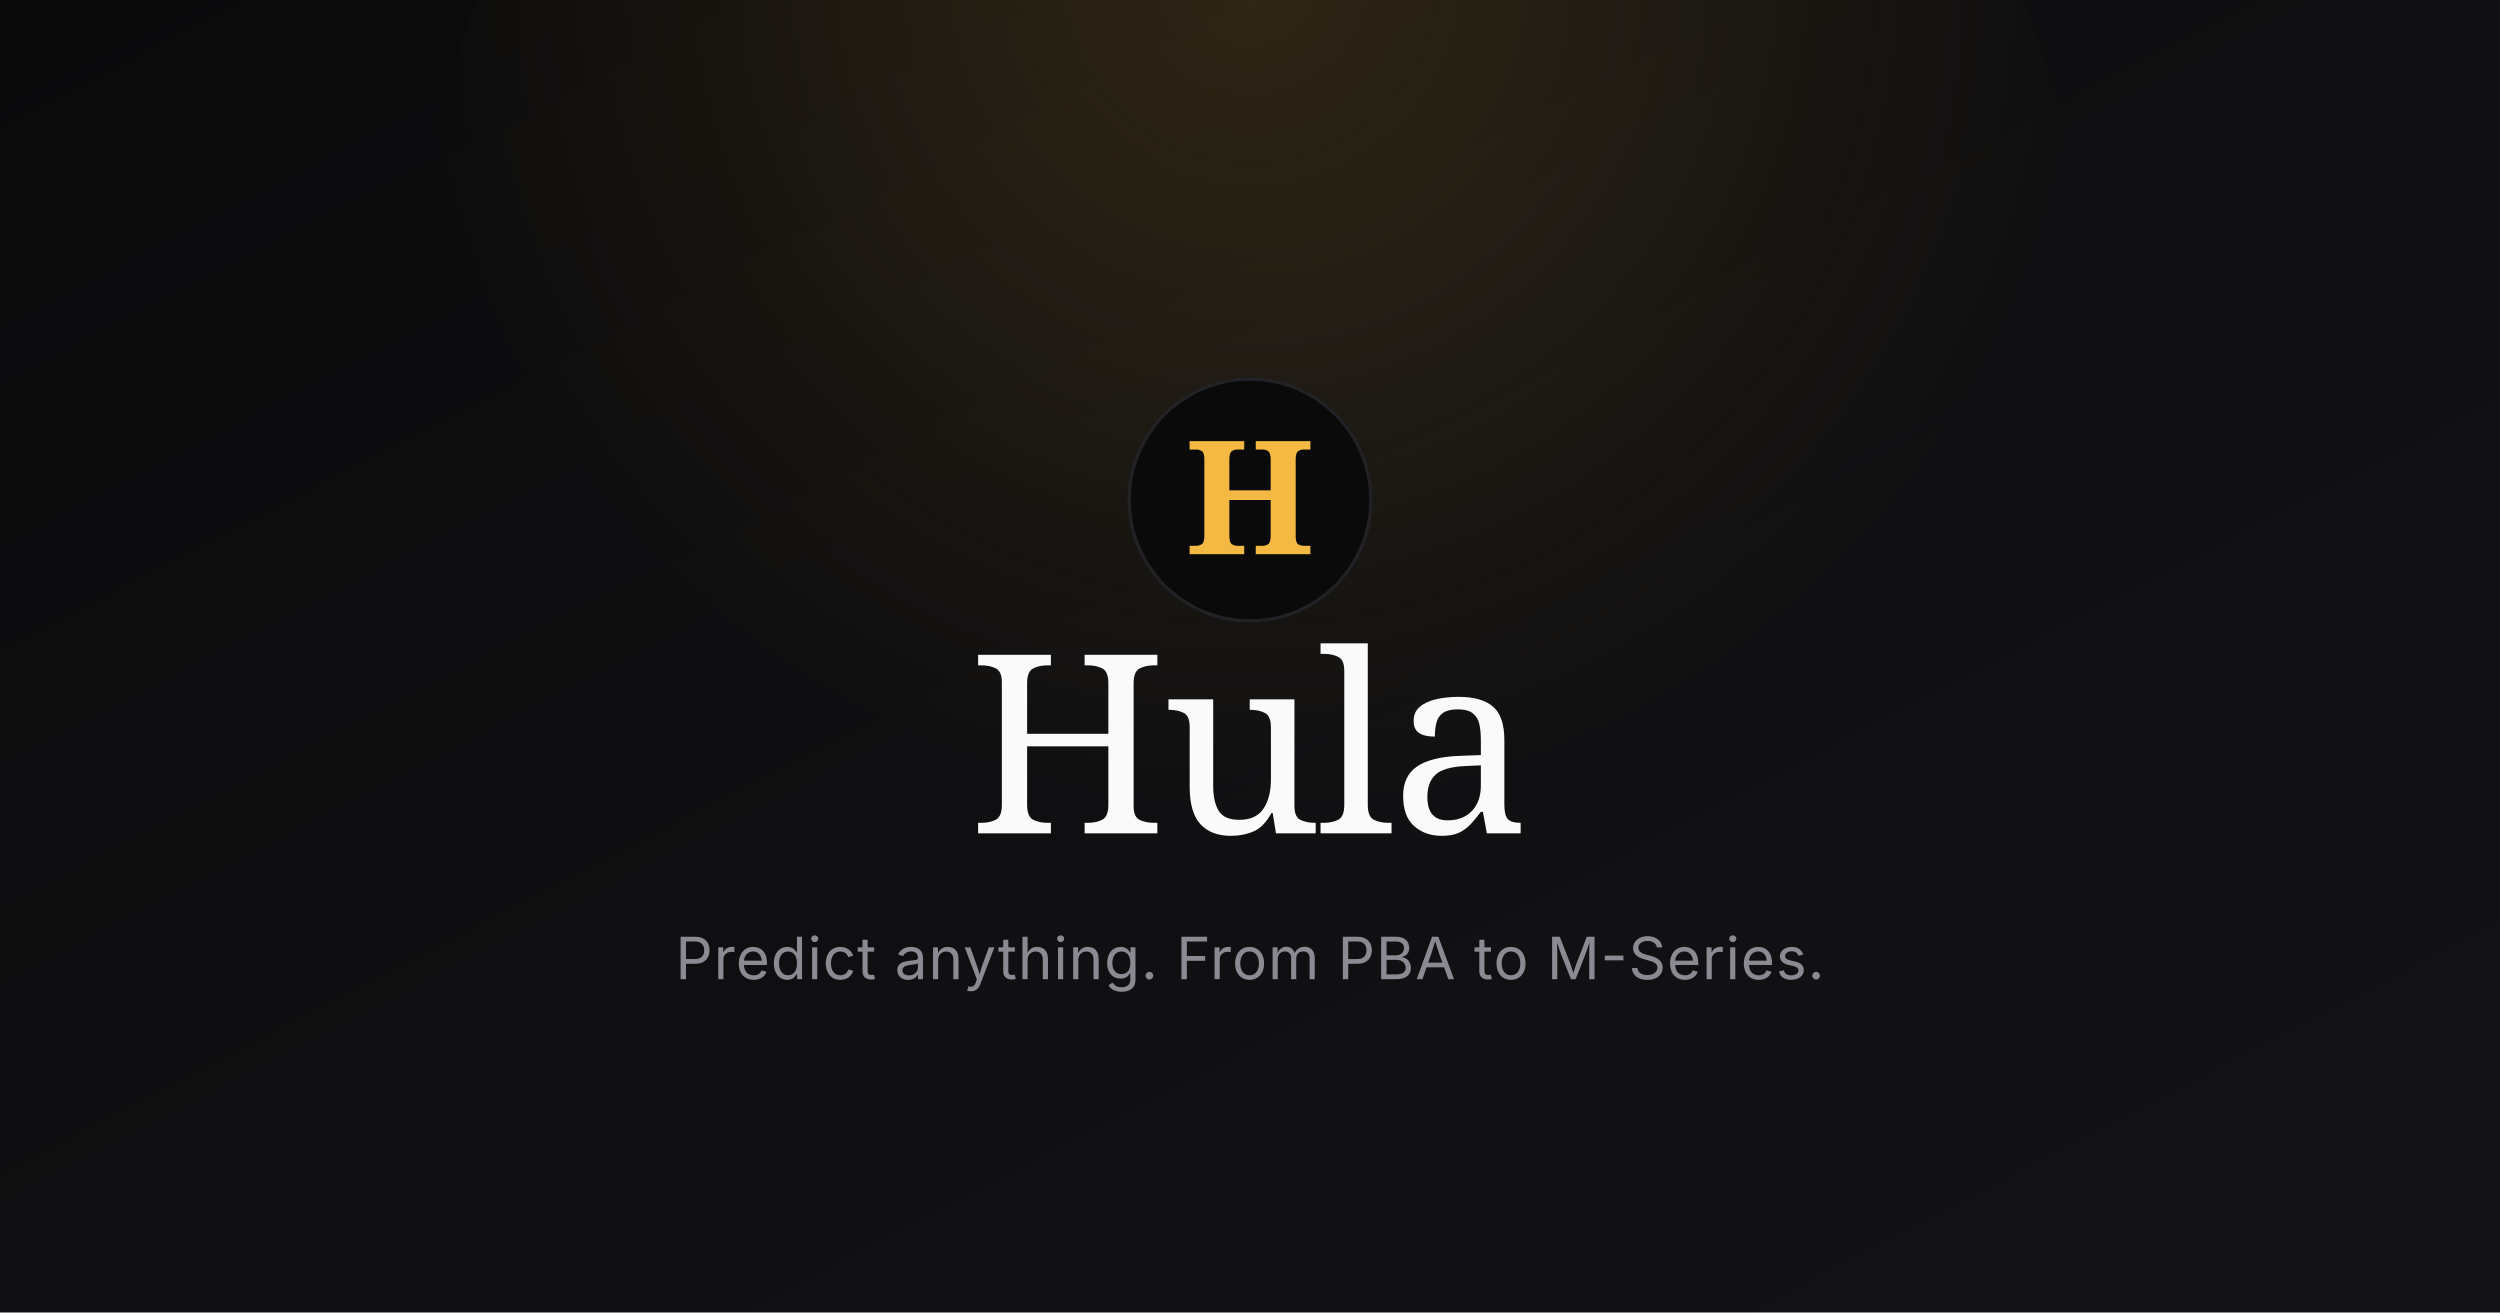
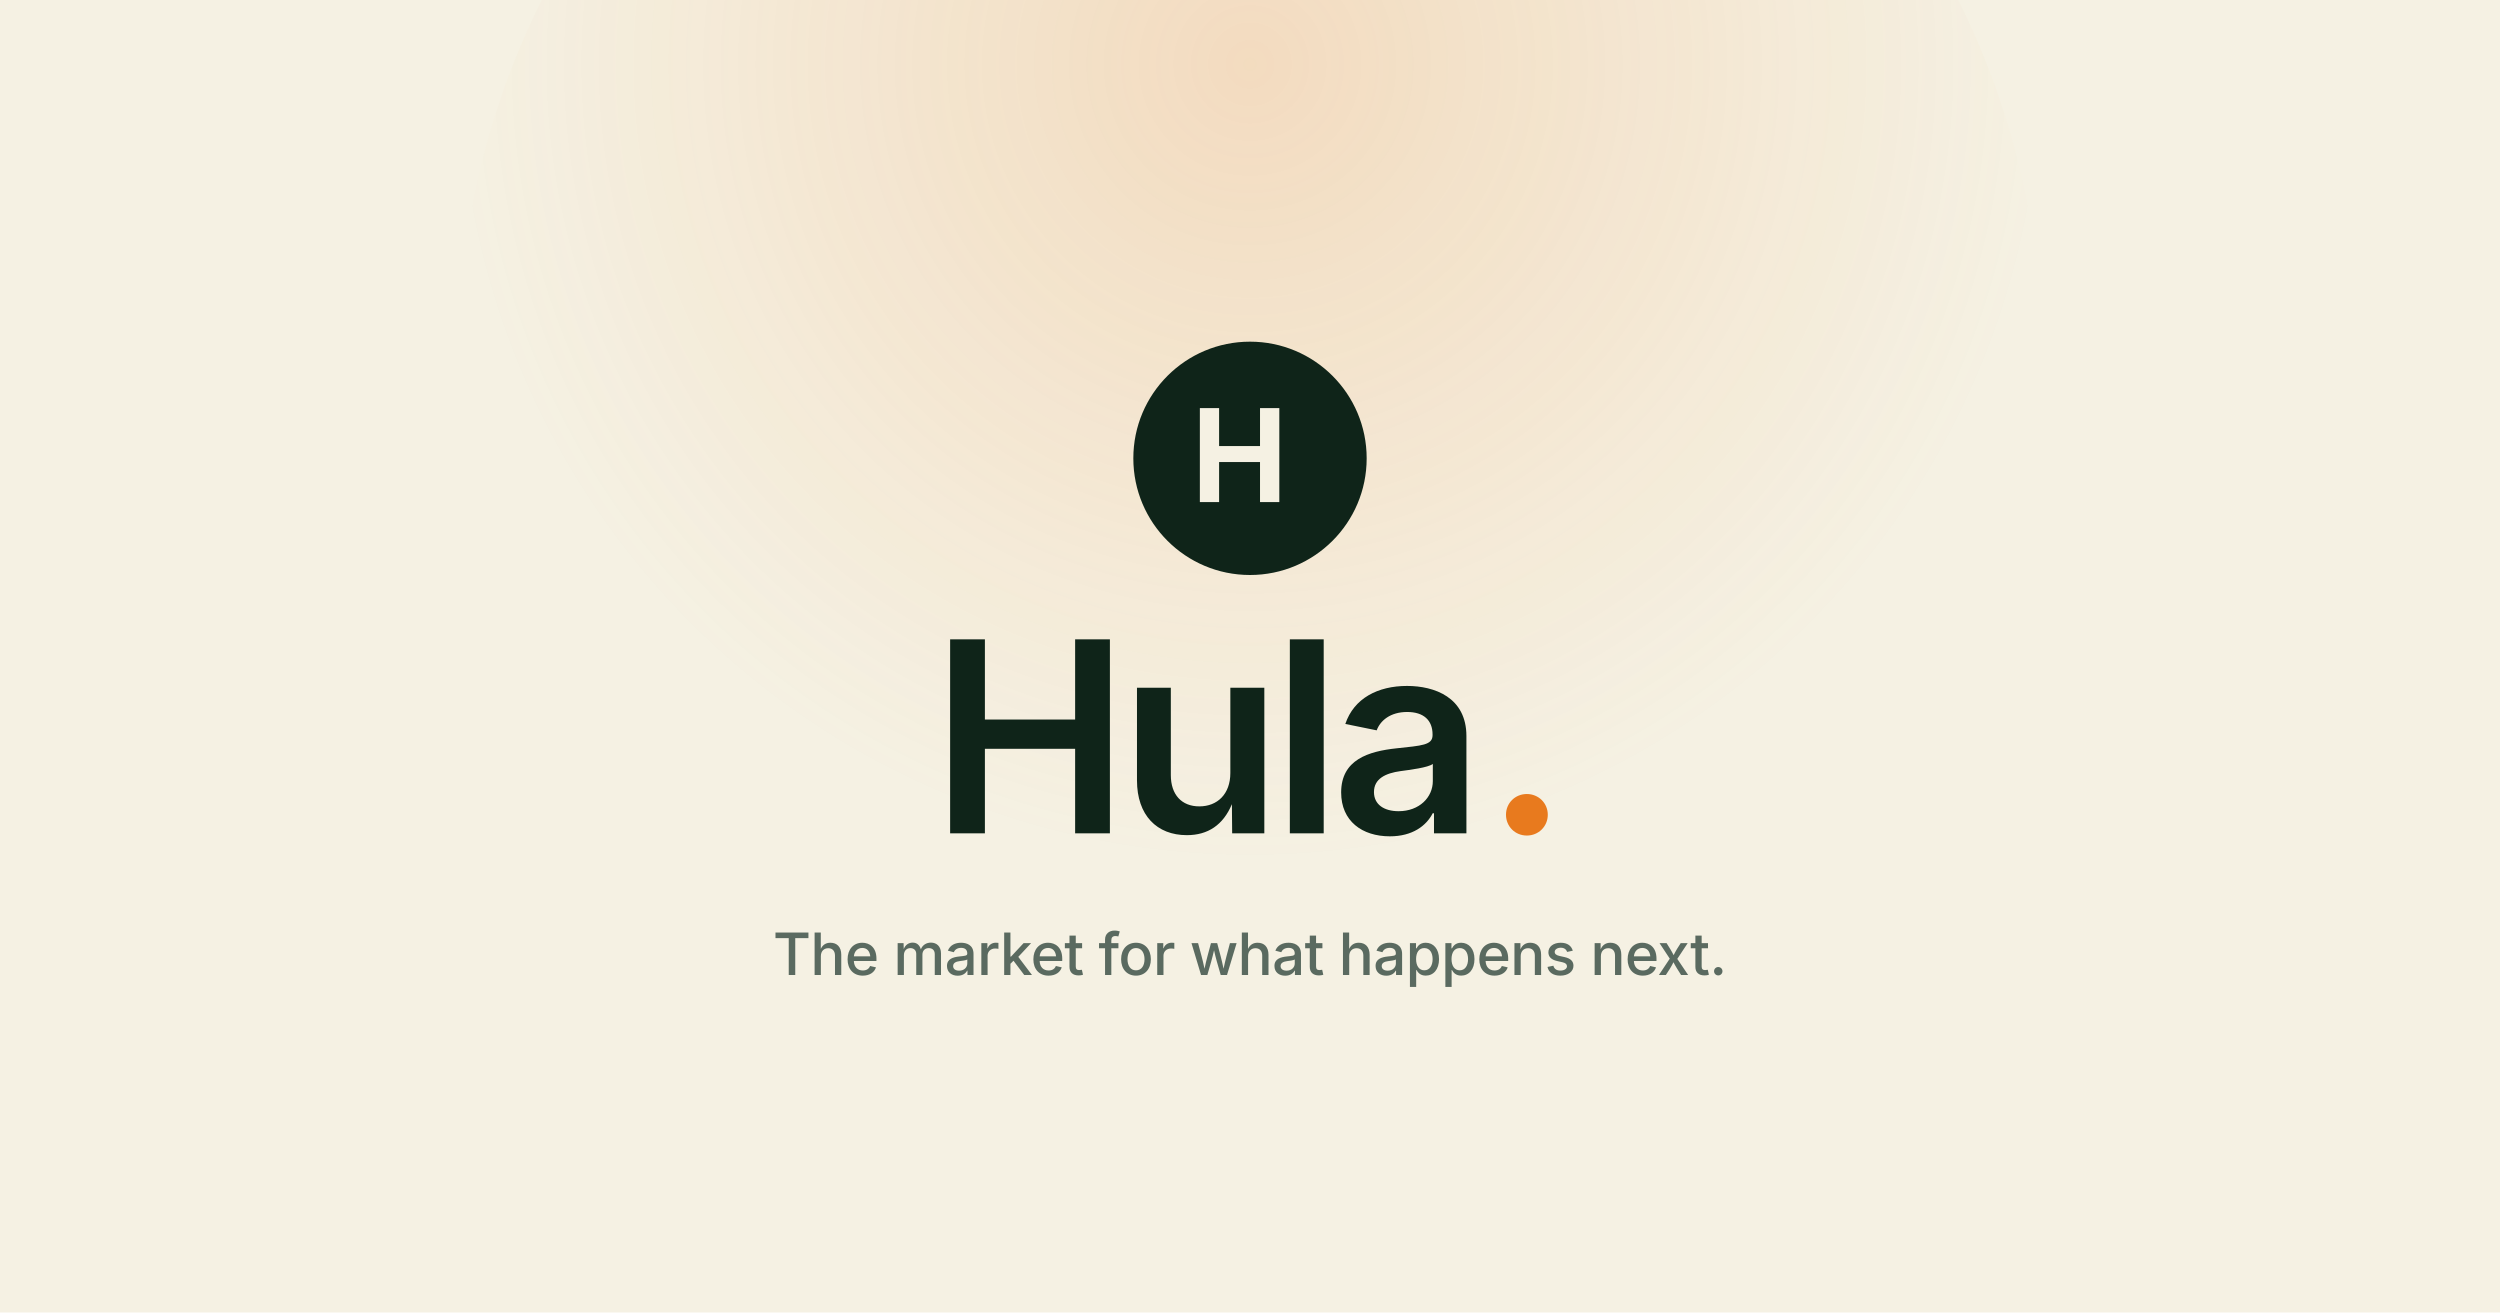
<svg xmlns="http://www.w3.org/2000/svg" viewBox="0 0 1200 630">
  <defs>
-     <linearGradient id="bgGradient" x1="0%" y1="0%" x2="100%" y2="100%">
-       <stop offset="0%" style="stop-color:#0A0A0B;stop-opacity:1" />
-       <stop offset="100%" style="stop-color:#141417;stop-opacity:1" />
-     </linearGradient>
-     <radialGradient id="accentGlow" cx="50%" cy="30%">
-       <stop offset="0%" style="stop-color:#F4B942;stop-opacity:0.15" />
-       <stop offset="100%" style="stop-color:#F4B942;stop-opacity:0" />
+     <radialGradient id="mangoGlow" cx="50%" cy="32%">
+       <stop offset="0%" style="stop-color:#e87a1e;stop-opacity:0.18" />
+       <stop offset="100%" style="stop-color:#e87a1e;stop-opacity:0" />
    </radialGradient>
  </defs>
-   <rect width="1200" height="630" fill="url(#bgGradient)" />
-   <circle cx="600" cy="150" r="400" fill="url(#accentGlow)" />
-   <circle cx="600" cy="240" r="58" fill="#0A0A0B" stroke="#222226" stroke-width="1.5" />
-   <text x="600" y="266" font-family="Fraunces, Georgia, serif" font-size="76" font-weight="600" text-anchor="middle" fill="#F4B942">
-     H
+   <rect width="1200" height="630" fill="#f5f1e3" />
+   <circle cx="600" cy="170" r="380" fill="url(#mangoGlow)" />
+   <circle cx="600" cy="220" r="56" fill="#0f2419" />
+   <text x="595" y="241" text-anchor="middle" font-family="'Inter Tight', system-ui, -apple-system, sans-serif" font-size="62" font-weight="700" letter-spacing="-2.5" fill="#f5f1e3">H</text>
+   <text x="600" y="400" text-anchor="middle" font-family="'Inter Tight', system-ui, -apple-system, sans-serif" font-size="128" font-weight="600" letter-spacing="-5" fill="#0f2419">Hula<tspan fill="#e87a1e">.</tspan>
  </text>
-   <text x="600" y="400" font-family="Fraunces, Georgia, serif" font-size="120" font-weight="500" text-anchor="middle" fill="#FAFAFA" letter-spacing="-2">
-     Hula
-   </text>
-   <text x="600" y="470" font-family="Inter, Arial, sans-serif" font-size="28" text-anchor="middle" fill="#8A8A92" letter-spacing="0.5">
-     Predict anything. From PBA to M-Series.
-   </text>
+   <text x="600" y="468" text-anchor="middle" font-family="'Inter Tight', Inter, -apple-system, sans-serif" font-size="28" font-weight="500" letter-spacing="-0.3" fill="#5a6a60">The market for what happens next.</text>
</svg>
